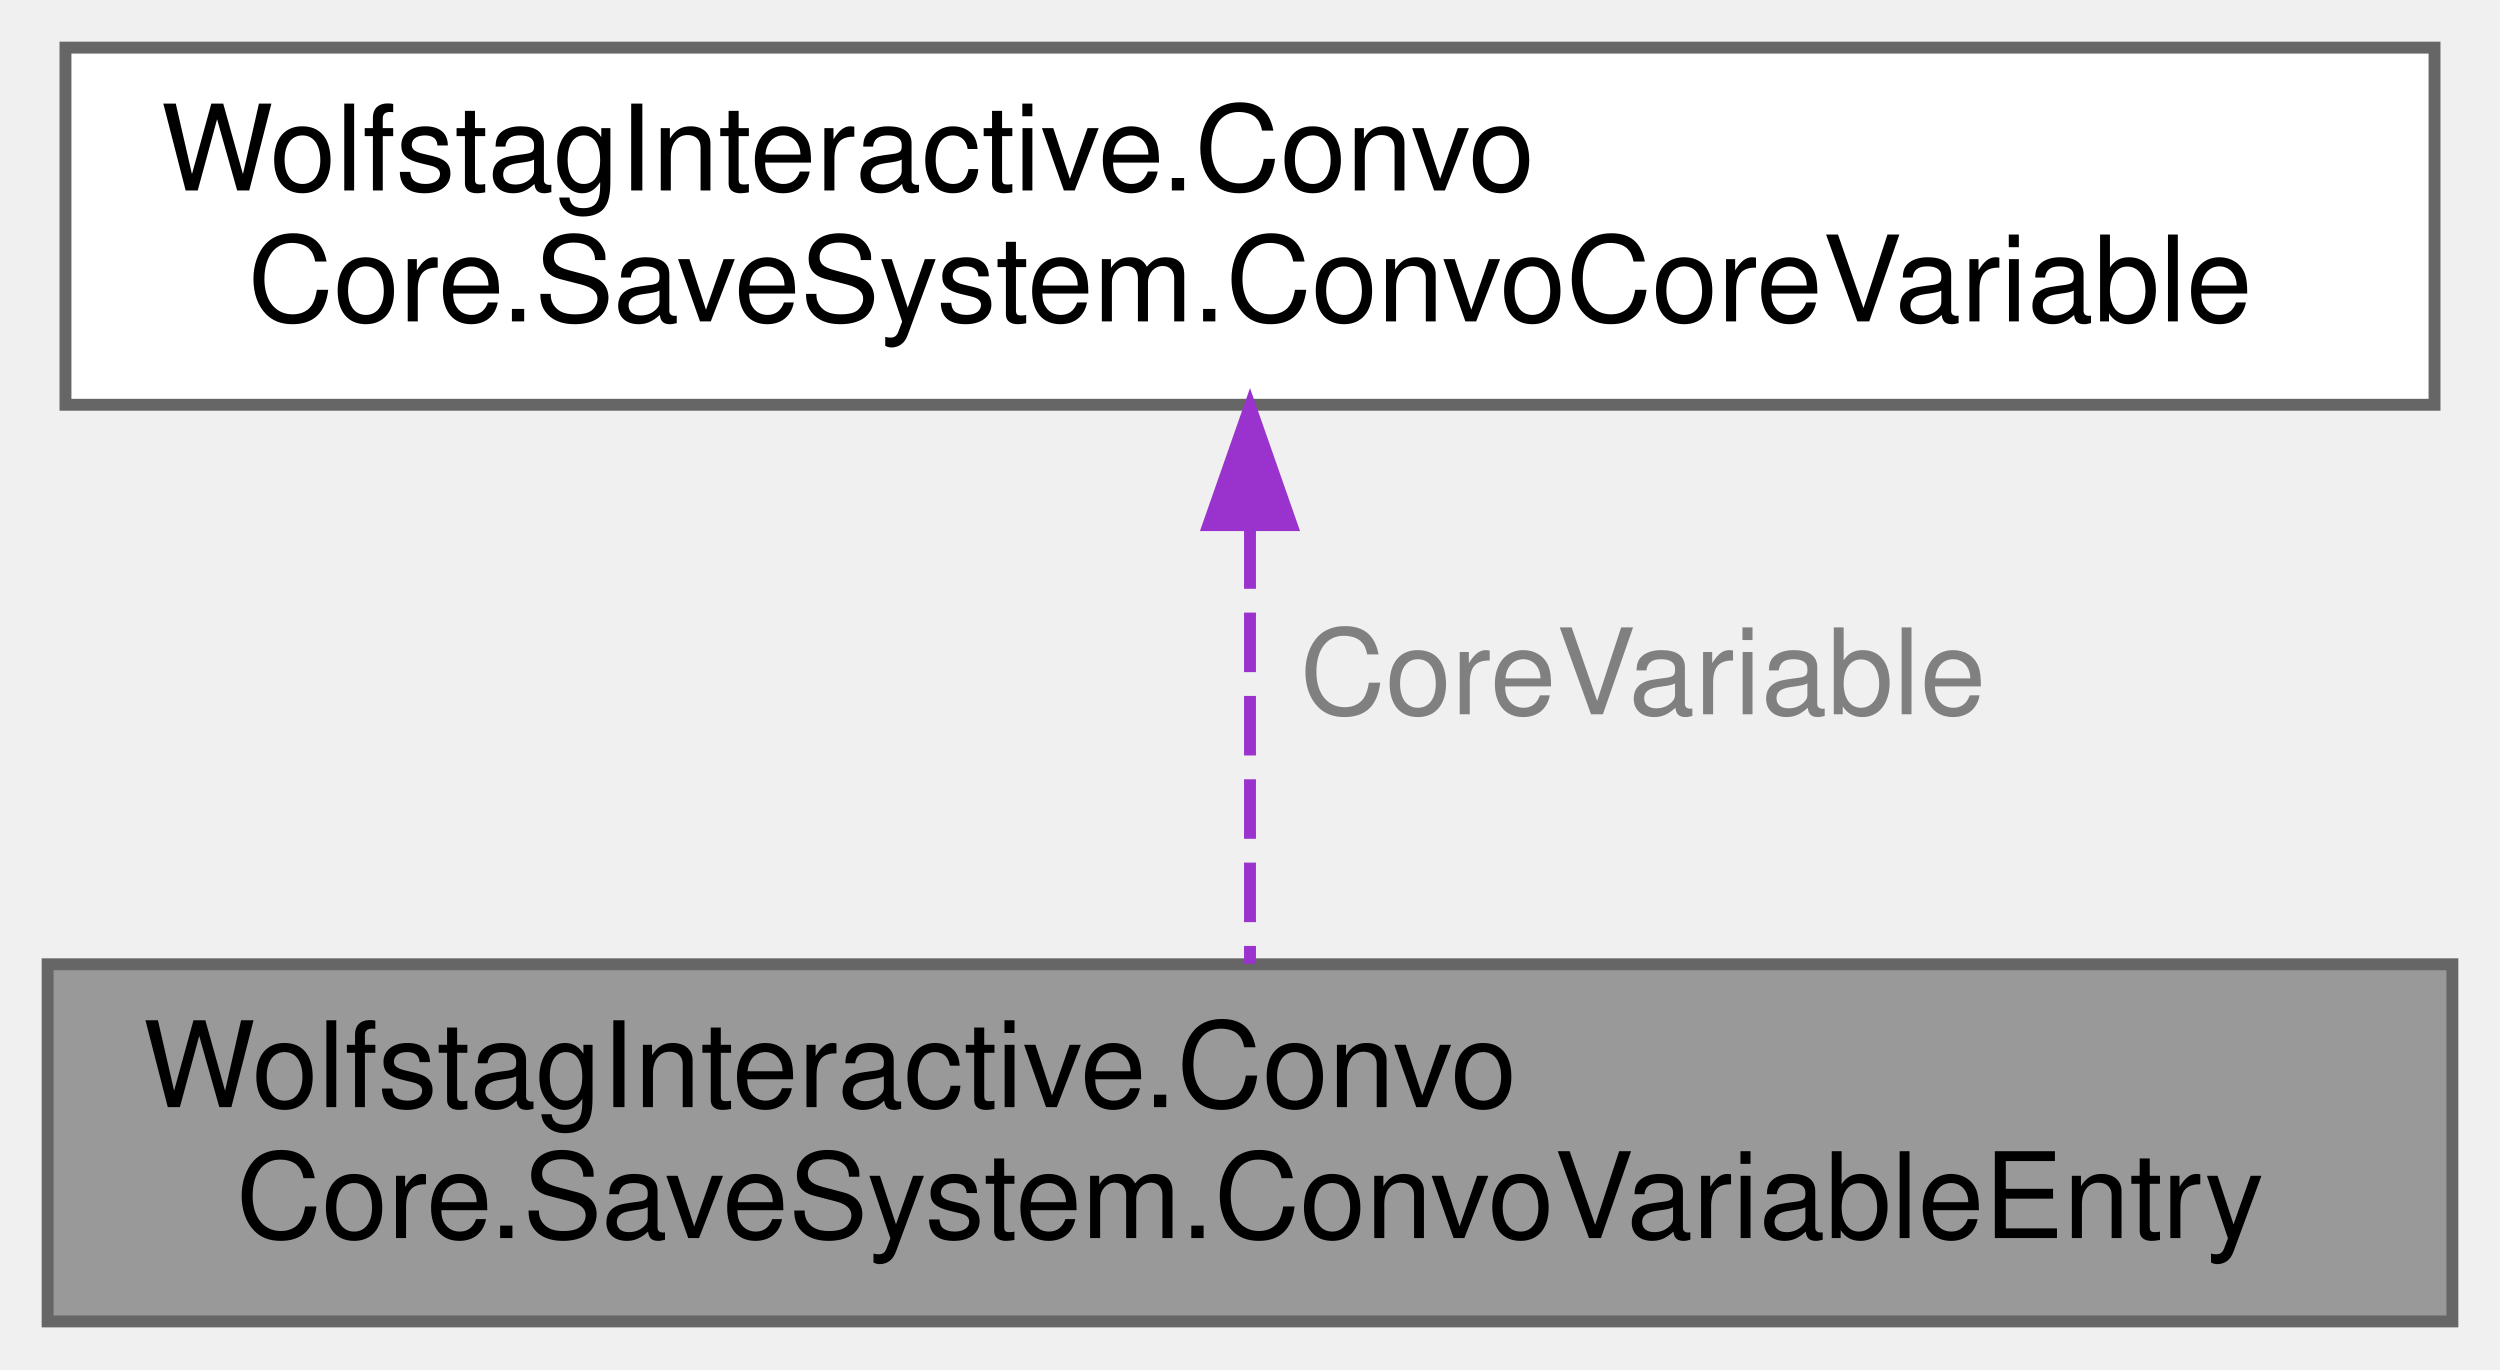
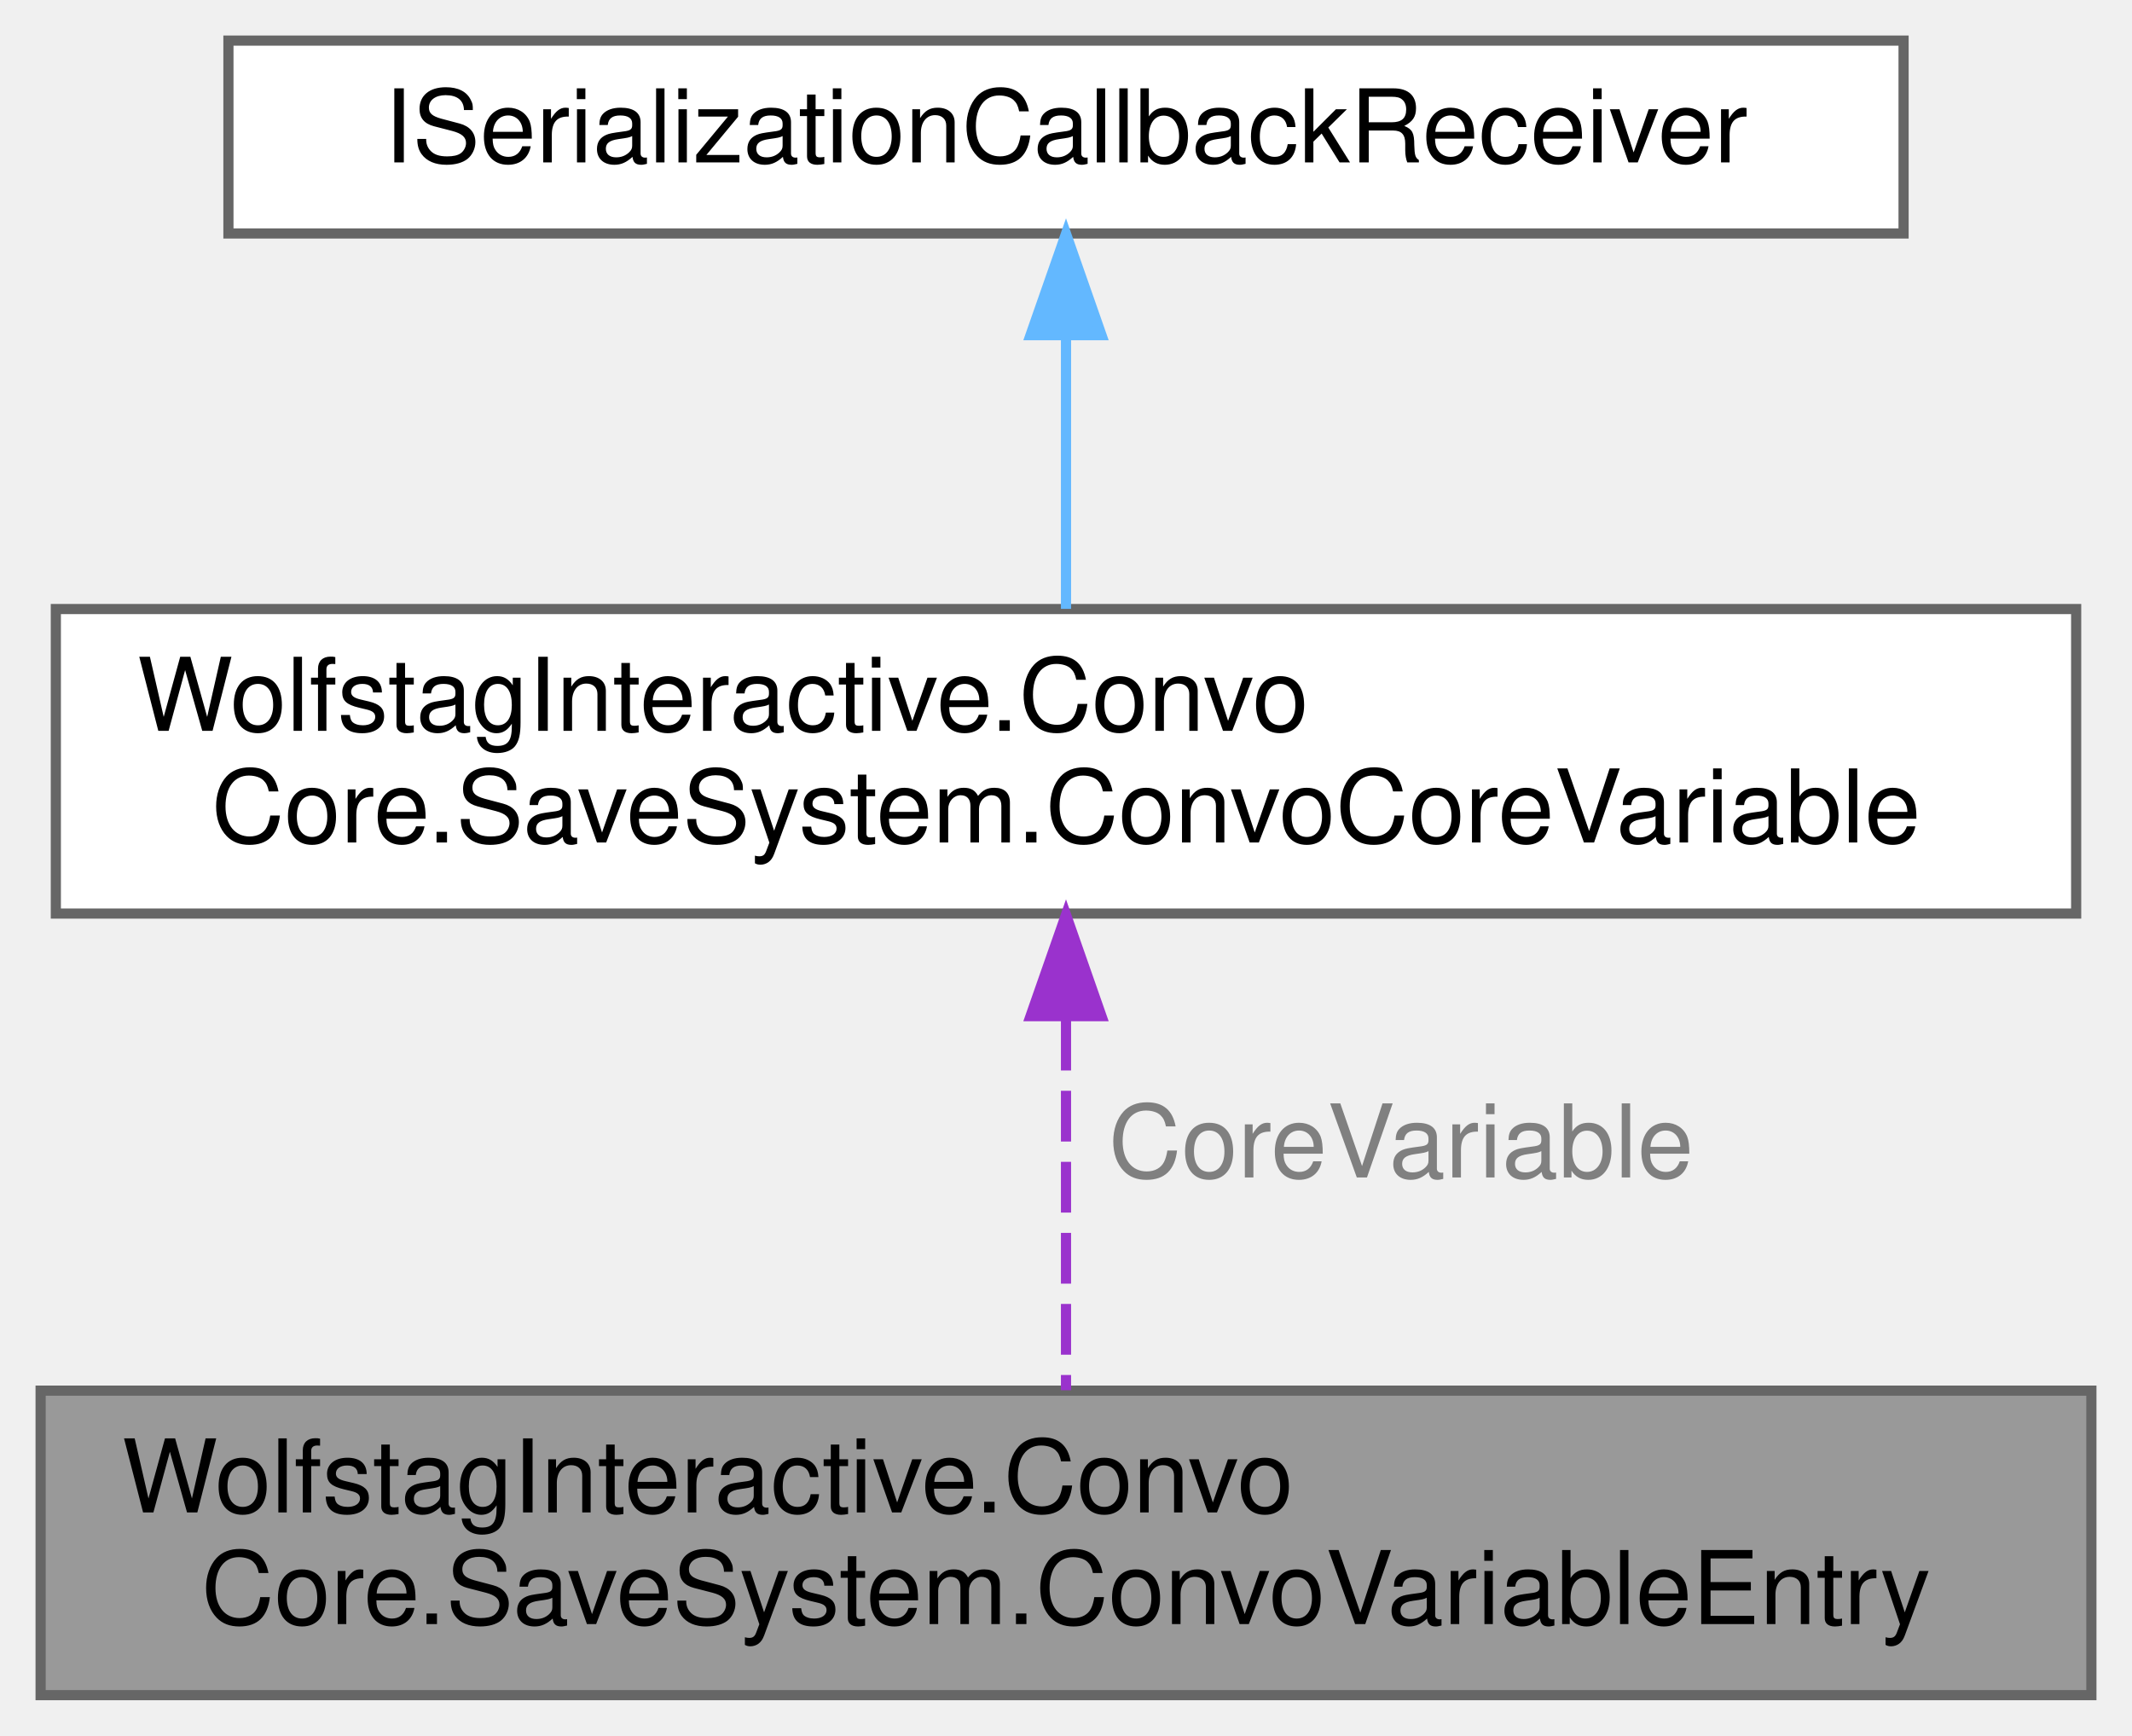
- <svg xmlns="http://www.w3.org/2000/svg" xmlns:xlink="http://www.w3.org/1999/xlink" width="210pt" height="115pt" viewBox="0.00 0.00 210.00 115.00">
-   <g id="graph0" class="graph" transform="scale(1 1) rotate(0) translate(4 111)">
+ <svg xmlns="http://www.w3.org/2000/svg" xmlns:xlink="http://www.w3.org/1999/xlink" width="210pt" height="171pt" viewBox="0.00 0.00 210.00 171.00">
+   <g id="graph0" class="graph" transform="scale(1 1) rotate(0) translate(4 167)">
    <g id="Node000001" class="node">
      <g id="a_Node000001">
        <a xlink:title="Container pairing a ConvoCoreVariable with its scope and read-only flag.">
          <polygon fill="#999999" stroke="#666666" points="202,-30 0,-30 0,0 202,0 202,-30" />
          <text text-anchor="start" x="8" y="-18" font-family="Helvetica,sans-Serif" font-size="10.00">WolfstagInteractive.Convo</text>
          <text text-anchor="middle" x="101" y="-7" font-family="Helvetica,sans-Serif" font-size="10.00">Core.SaveSystem.ConvoVariableEntry</text>
        </a>
      </g>
    </g>
    <g id="Node000002" class="node">
      <g id="a_Node000002">
        <a xlink:href="classWolfstagInteractive_1_1ConvoCore_1_1SaveSystem_1_1ConvoCoreVariable.html" target="_top" xlink:title="A strongly-typed named variable that can hold a string, int, float, or bool value.">
          <polygon fill="white" stroke="#666666" points="200.5,-107 1.5,-107 1.5,-77 200.5,-77 200.5,-107" />
          <text text-anchor="start" x="9.5" y="-95" font-family="Helvetica,sans-Serif" font-size="10.00">WolfstagInteractive.Convo</text>
          <text text-anchor="middle" x="101" y="-84" font-family="Helvetica,sans-Serif" font-size="10.00">Core.SaveSystem.ConvoCoreVariable</text>
        </a>
      </g>
    </g>
    <g id="edge1_Node000001_Node000002" class="edge">
      <g id="a_edge1_Node000001_Node000002">
        <a xlink:title=" ">
          <path fill="none" stroke="#9a32cd" stroke-dasharray="5,2" d="M101,-66.54C101,-54.45 101,-40.29 101,-30.04" />
          <polygon fill="#9a32cd" stroke="#9a32cd" points="97.5,-66.89 101,-76.89 104.5,-66.89 97.5,-66.89" />
        </a>
      </g>
      <text text-anchor="middle" x="134" y="-51" font-family="Helvetica,sans-Serif" font-size="10.00" fill="grey"> CoreVariable</text>
    </g>
+     <g id="Node000003" class="node">
+       <g id="a_Node000003">
+         <a xlink:title=" ">
+           <polygon fill="white" stroke="#666666" points="183.5,-163 18.5,-163 18.5,-144 183.5,-144 183.5,-163" />
+           <text text-anchor="middle" x="101" y="-151" font-family="Helvetica,sans-Serif" font-size="10.00">ISerializationCallbackReceiver</text>
+         </a>
+       </g>
+     </g>
+     <g id="edge2_Node000002_Node000003" class="edge">
+       <g id="a_edge2_Node000002_Node000003">
+         <a xlink:title=" ">
+           <path fill="none" stroke="#63b8ff" d="M101,-133.73C101,-125.09 101,-115 101,-107.02" />
+           <polygon fill="#63b8ff" stroke="#63b8ff" points="97.5,-133.98 101,-143.98 104.5,-133.98 97.5,-133.98" />
+         </a>
+       </g>
+     </g>
  </g>
</svg>
